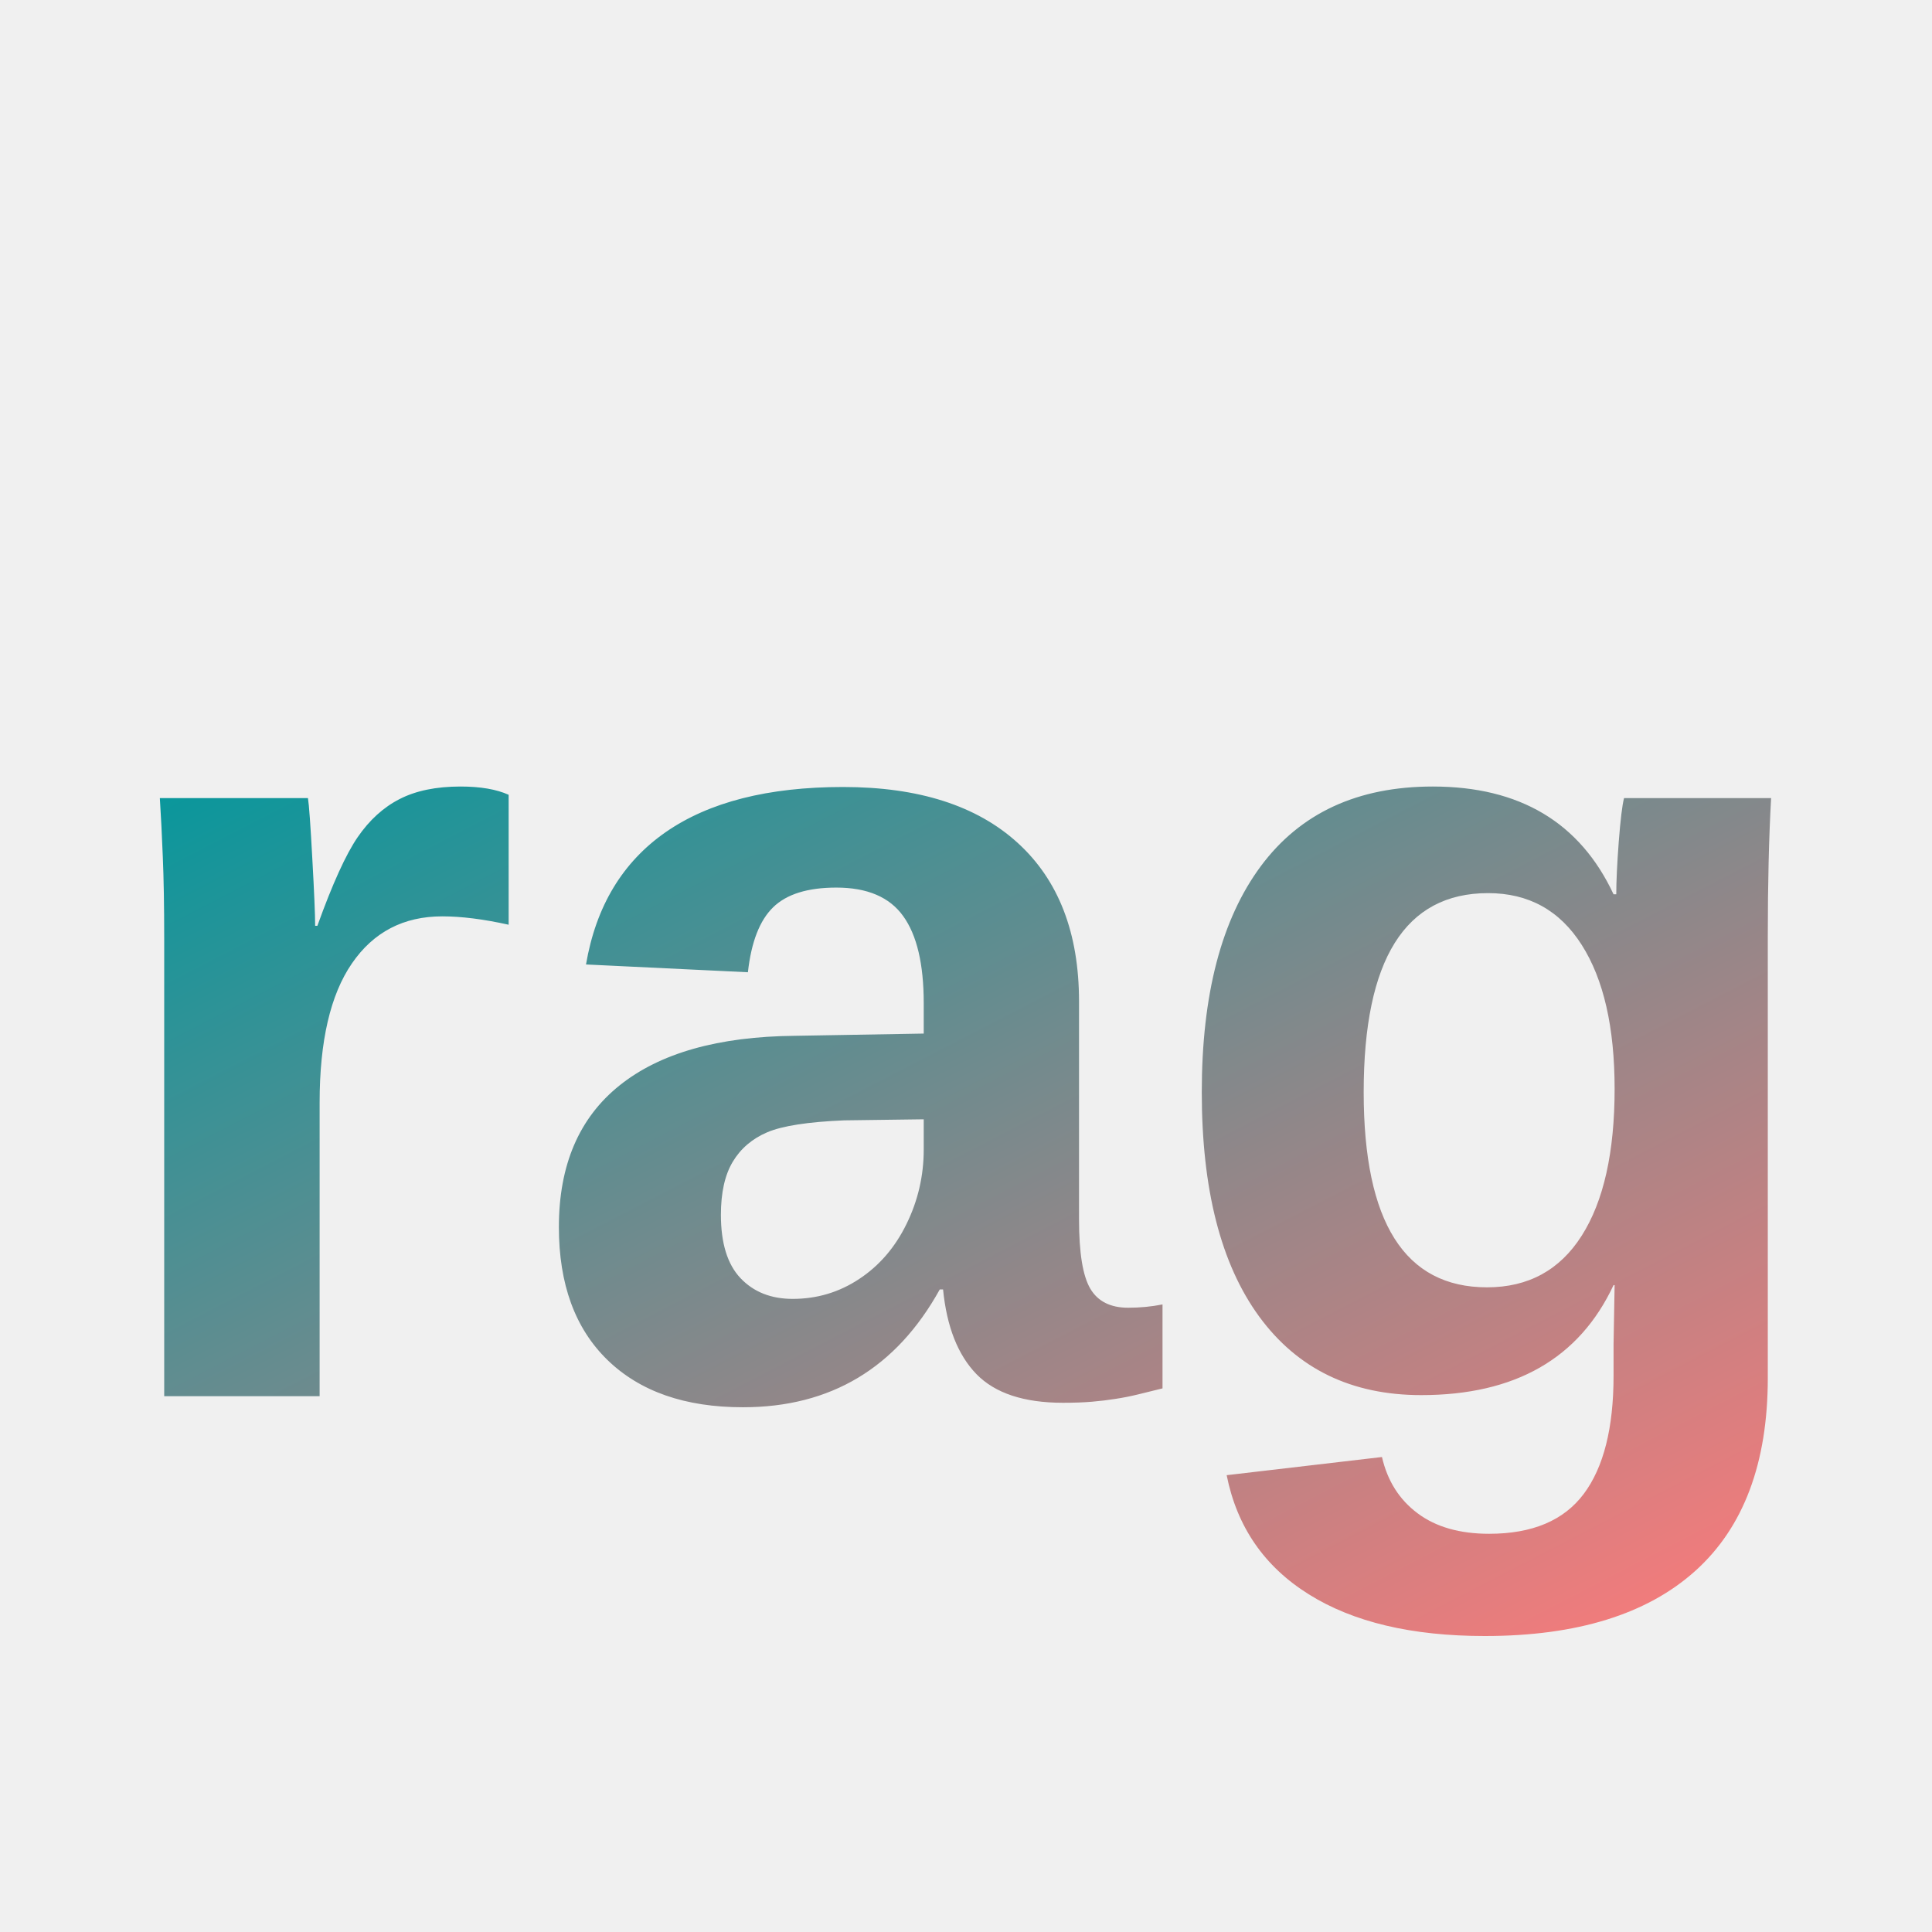
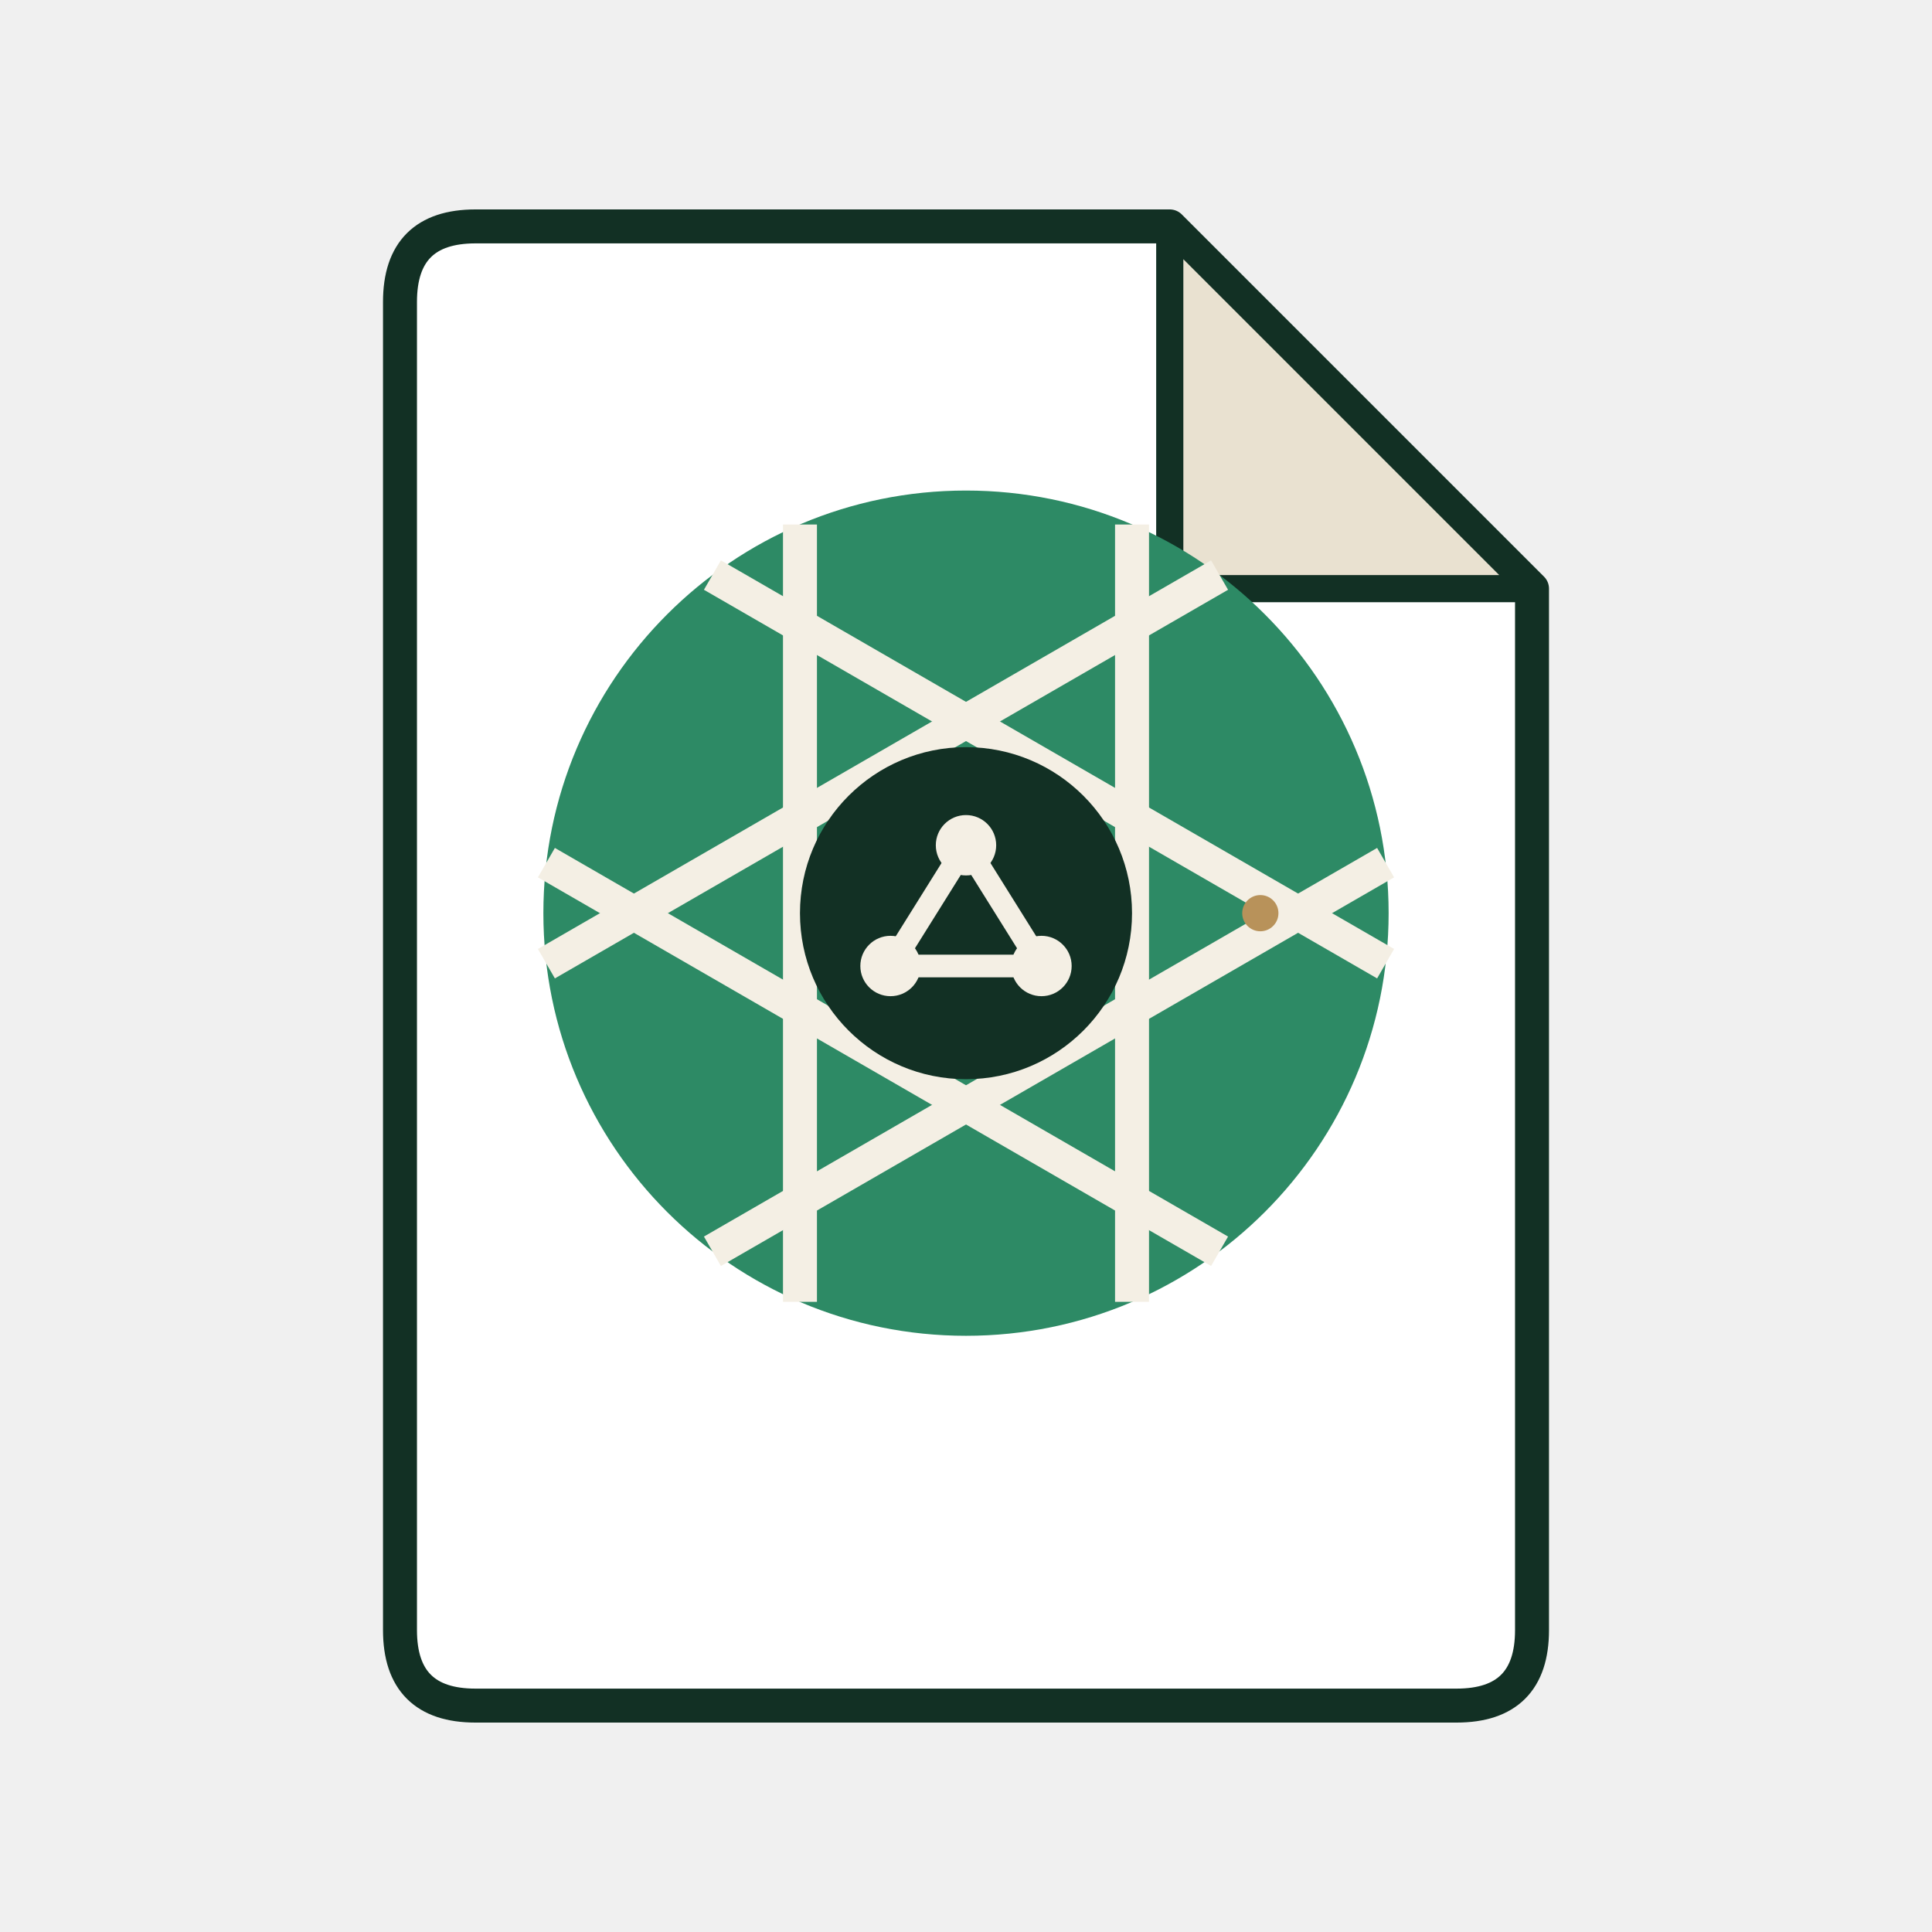
- <svg xmlns="http://www.w3.org/2000/svg" width="256" height="256" viewBox="0 0 256 256" version="1.1">
-   <defs>
-     <linearGradient id="textGradient" x1="0%" y1="0%" x2="100%" y2="100%">
-       <stop offset="0%" style="stop-color:#08979c;stop-opacity:1" />
-       <stop offset="100%" style="stop-color:#ff7a7a;stop-opacity:1" />
-     </linearGradient>
-   </defs>
-   <text x="128" y="185" font-family="Arial, sans-serif" font-size="150" font-weight="bold" fill="url(#textGradient)" text-anchor="middle">rag</text>
+ <svg xmlns="http://www.w3.org/2000/svg" viewBox="0 0 512 512">
+   <path d="M126.00 60.00 H310.00 L406.00 156.00 V432.00 Q406.00 452.00 386.00 452.00 H126.00 Q106.00 452.00 106.00 432.00 V80.00 Q106.00 60.00 126.00 60.00 Z" fill="#FFFFFF" stroke="#123024" stroke-width="9" stroke-linejoin="round" />
+   <path d="M310.00 60.00 L310.00 156.00 L406.00 156.00 Z" fill="#E9E1D0" stroke="#123024" stroke-width="7.2" stroke-linejoin="round" />
+   <circle cx="256" cy="242" r="112" fill="#2D8A65" />
+   <line x1="300.00" y1="139.00" x2="300.00" y2="345.00" stroke="#F4EFE4" stroke-width="9" />
+   <line x1="367.20" y1="228.61" x2="188.80" y2="331.60" stroke="#F4EFE4" stroke-width="9" />
+   <line x1="323.20" y1="331.60" x2="144.80" y2="228.61" stroke="#F4EFE4" stroke-width="9" />
+   <line x1="212.00" y1="345.00" x2="212.00" y2="139.00" stroke="#F4EFE4" stroke-width="9" />
+   <line x1="144.80" y1="255.39" x2="323.20" y2="152.40" stroke="#F4EFE4" stroke-width="9" />
+   <line x1="188.80" y1="152.40" x2="367.20" y2="255.39" stroke="#F4EFE4" stroke-width="9" />
+   <circle cx="256" cy="242" r="44" fill="#123024" />
+   <circle cx="334" cy="242" r="4.8" fill="#B8925A" />
+   <g transform="translate(256,242)">
+     <line x1="-20" y1="14" x2="20" y2="14" stroke="#F4EFE4" stroke-width="6" />
+     <line x1="-20" y1="14" x2="0" y2="-18" stroke="#F4EFE4" stroke-width="6" />
+     <line x1="20" y1="14" x2="0" y2="-18" stroke="#F4EFE4" stroke-width="6" />
+     <circle cx="-20" cy="14" r="8" fill="#F4EFE4" />
+     <circle cx="20" cy="14" r="8" fill="#F4EFE4" />
+     <circle cx="0" cy="-18" r="8" fill="#F4EFE4" />
+   </g>
</svg>
